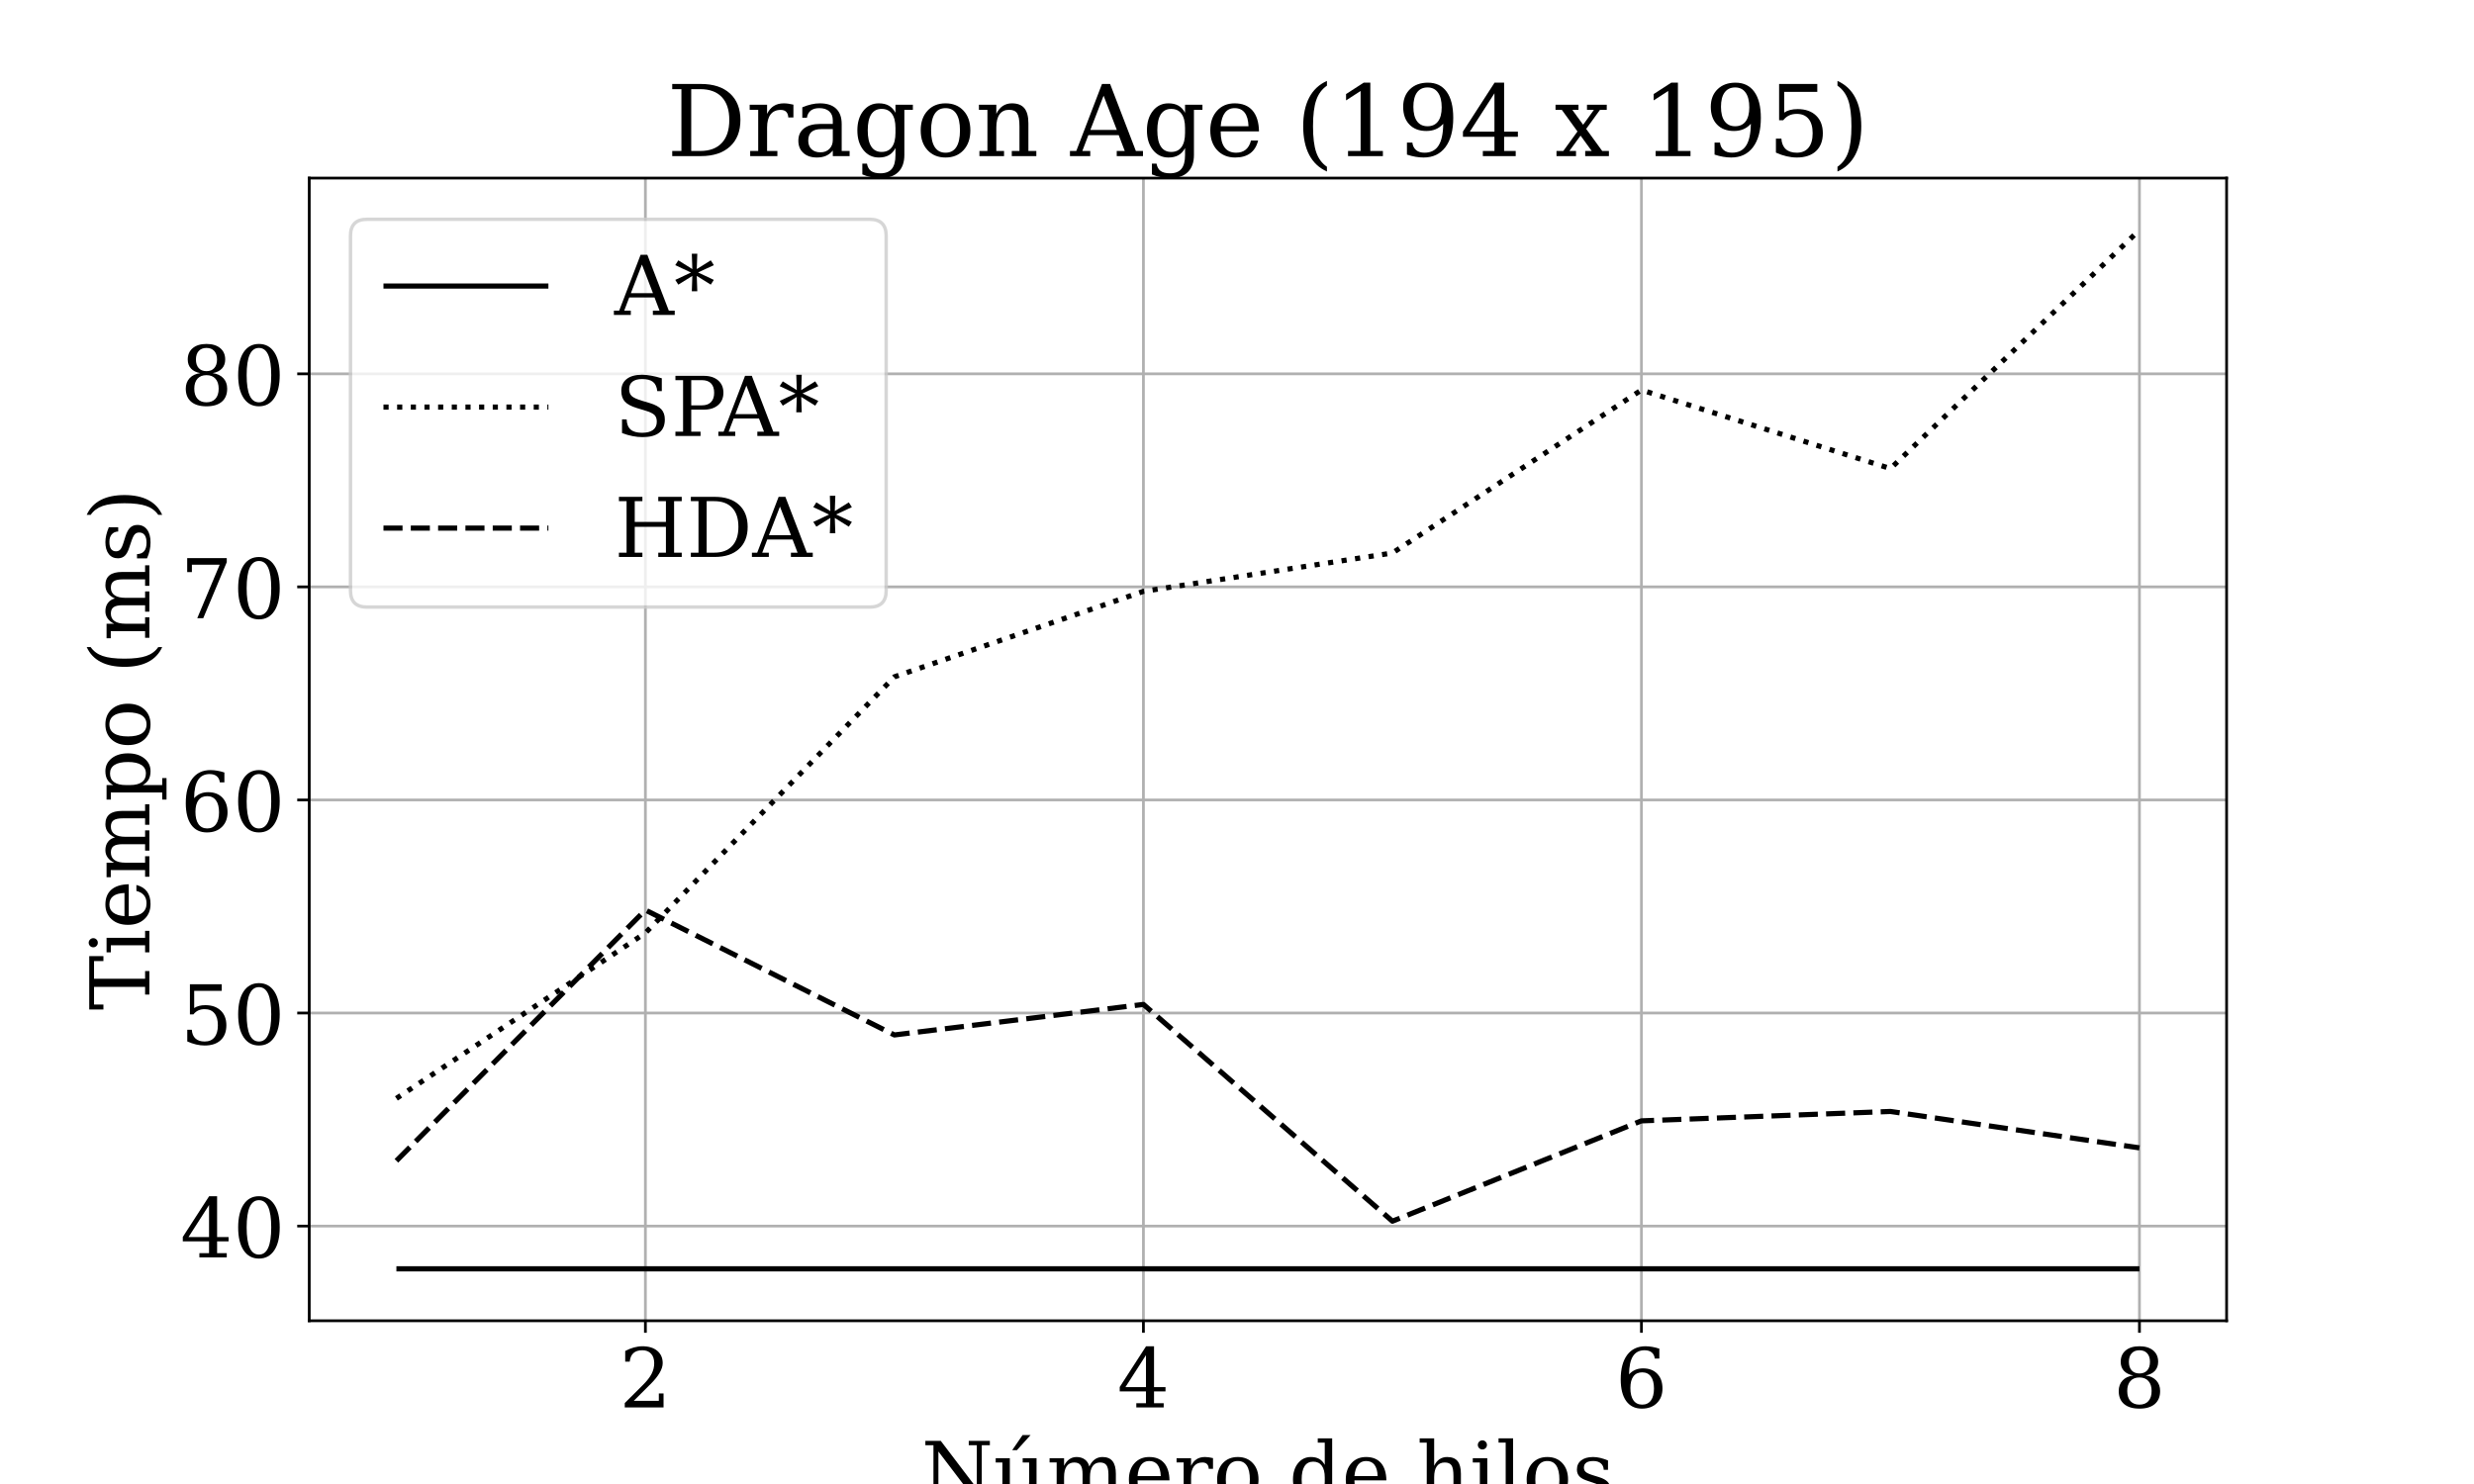
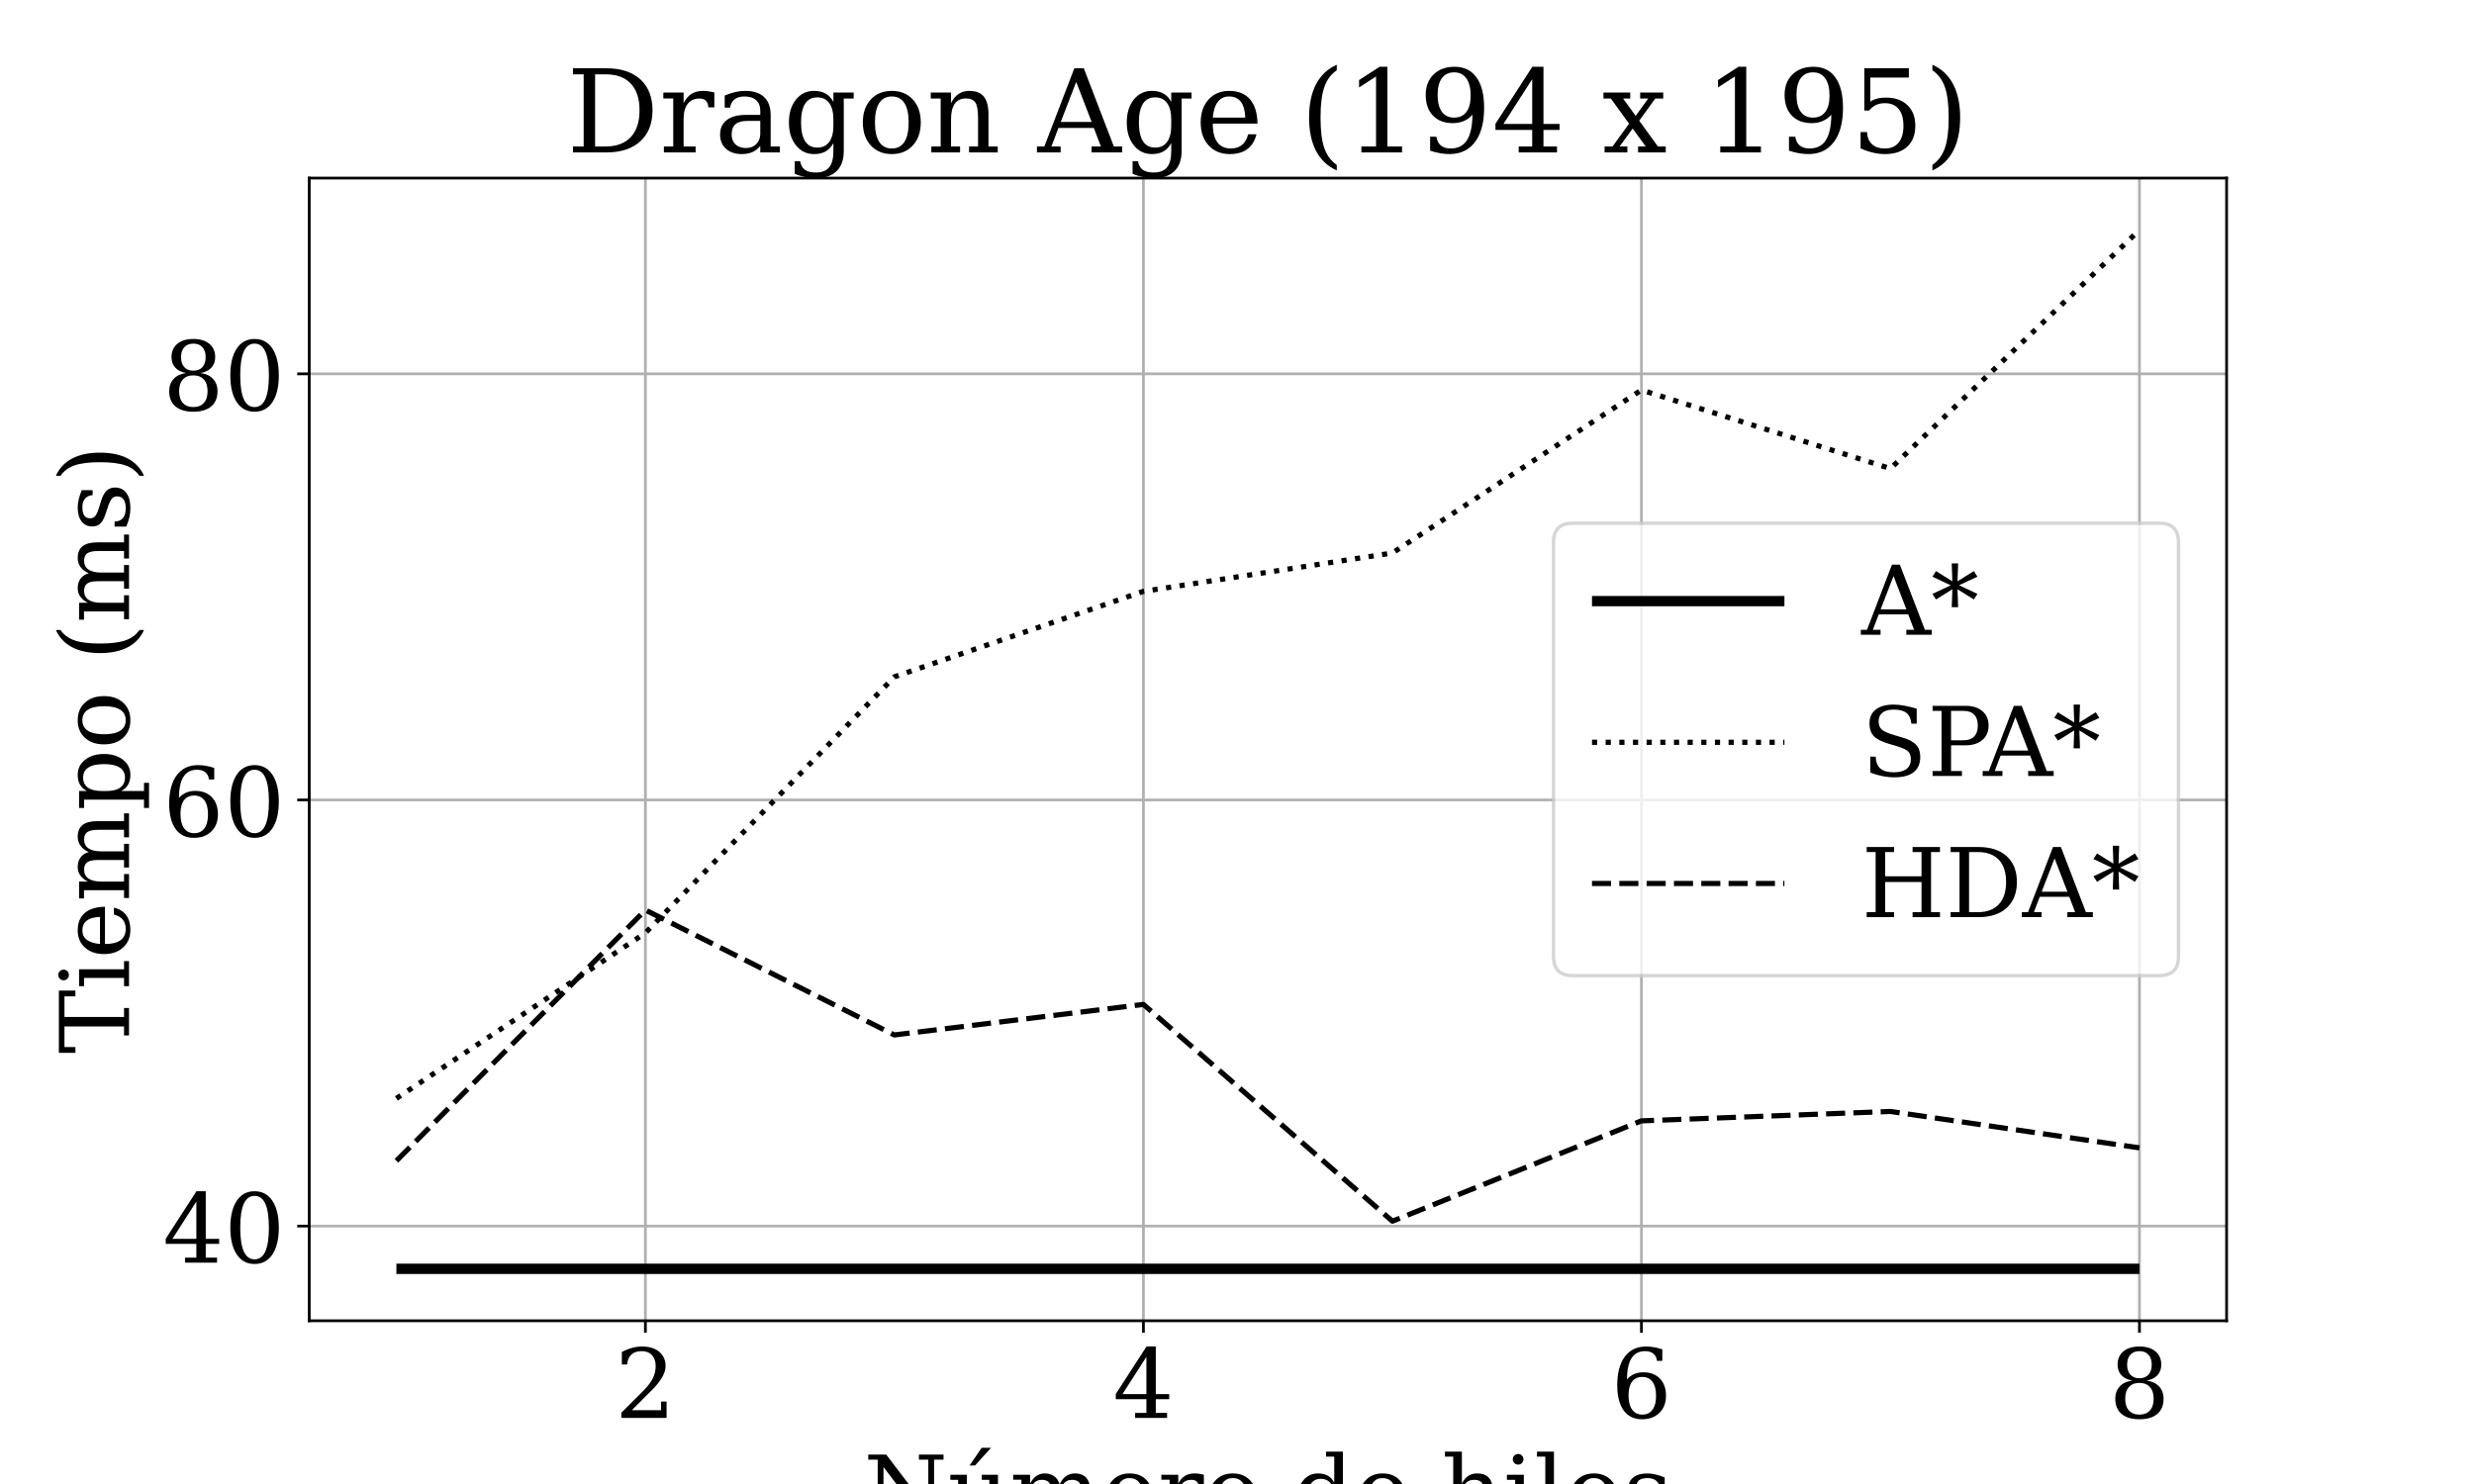
<svg xmlns="http://www.w3.org/2000/svg" xmlns:xlink="http://www.w3.org/1999/xlink" width="720pt" height="432pt" viewBox="0 0 720 432" version="1.1">
  <defs>
    <style type="text/css">*{stroke-linejoin: round; stroke-linecap: butt}</style>
  </defs>
  <g id="figure_1">
    <g id="patch_1">
      <path d="M 0 432  L 720 432  L 720 0  L 0 0  z " style="fill: #ffffff" />
    </g>
    <g id="axes_1">
      <g id="patch_2">
        <path d="M 90 384.48  L 648 384.48  L 648 51.84  L 90 51.84  z " style="fill: #ffffff" />
      </g>
      <g id="matplotlib.axis_1">
        <g id="xtick_1">
          <g id="line2d_1">
-             <path d="M 187.831 384.48  L 187.831 51.84  " clip-path="url(#pcd4be882b5)" style="fill: none; stroke: #b0b0b0; stroke-width: 0.8; stroke-linecap: square" />
+             <path d="M 187.831 384.48  L 187.831 51.84  " clip-path="url(#p3e24e5c0d7)" style="fill: none; stroke: #b0b0b0; stroke-width: 0.8; stroke-linecap: square" />
          </g>
          <g id="line2d_2">
            <defs>
-               <path id="mc344850bc7" d="M 0 0  L 0 3.5  " style="stroke: #000000; stroke-width: 0.8" />
-             </defs>
-             <g>
-               <use xlink:href="#mc344850bc7" x="187.831" y="384.48" style="stroke: #000000; stroke-width: 0.8" />
+               <path id="m020f2314e7" d="M 0 0  L 0 3.5  " style="stroke: #000000; stroke-width: 0.8" />
+             </defs>
+             <g>
+               <use xlink:href="#m020f2314e7" x="187.831" y="384.48" style="stroke: #000000; stroke-width: 0.8" />
            </g>
          </g>
          <g id="text_1">
-             <g transform="translate(180.1962 409.7163) scale(0.24 -0.24)">
+             <g transform="translate(178.9237 412.7556) scale(0.28 -0.28)">
              <defs>
                <path id="DejaVuSerif-32" d="M 819 3553  L 469 3553  L 469 4384  Q 803 4563 1142 4656  Q 1481 4750 1806 4750  Q 2534 4750 2956 4397  Q 3378 4044 3378 3438  Q 3378 2753 2422 1800  Q 2347 1728 2309 1691  L 1131 513  L 3078 513  L 3078 1088  L 3444 1088  L 3444 0  L 434 0  L 434 341  L 1850 1753  Q 2319 2222 2519 2614  Q 2719 3006 2719 3438  Q 2719 3909 2473 4175  Q 2228 4441 1797 4441  Q 1350 4441 1106 4219  Q 863 3997 819 3553  z " transform="scale(0.015625)" />
              </defs>
              <use xlink:href="#DejaVuSerif-32" />
            </g>
          </g>
        </g>
        <g id="xtick_2">
          <g id="line2d_3">
-             <path d="M 332.766 384.48  L 332.766 51.84  " clip-path="url(#pcd4be882b5)" style="fill: none; stroke: #b0b0b0; stroke-width: 0.8; stroke-linecap: square" />
+             <path d="M 332.766 384.48  L 332.766 51.84  " clip-path="url(#p3e24e5c0d7)" style="fill: none; stroke: #b0b0b0; stroke-width: 0.8; stroke-linecap: square" />
          </g>
          <g id="line2d_4">
            <g>
-               <use xlink:href="#mc344850bc7" x="332.766" y="384.48" style="stroke: #000000; stroke-width: 0.8" />
+               <use xlink:href="#m020f2314e7" x="332.766" y="384.48" style="stroke: #000000; stroke-width: 0.8" />
            </g>
          </g>
          <g id="text_2">
-             <g transform="translate(325.1312 409.7163) scale(0.24 -0.24)">
+             <g transform="translate(323.8587 412.7556) scale(0.28 -0.28)">
              <defs>
                <path id="DejaVuSerif-34" d="M 2234 1581  L 2234 4063  L 641 1581  L 2234 1581  z M 3609 0  L 1484 0  L 1484 331  L 2234 331  L 2234 1247  L 197 1247  L 197 1588  L 2241 4750  L 2859 4750  L 2859 1581  L 3750 1581  L 3750 1247  L 2859 1247  L 2859 331  L 3609 331  L 3609 0  z " transform="scale(0.015625)" />
              </defs>
              <use xlink:href="#DejaVuSerif-34" />
            </g>
          </g>
        </g>
        <g id="xtick_3">
          <g id="line2d_5">
-             <path d="M 477.701 384.48  L 477.701 51.84  " clip-path="url(#pcd4be882b5)" style="fill: none; stroke: #b0b0b0; stroke-width: 0.8; stroke-linecap: square" />
+             <path d="M 477.701 384.48  L 477.701 51.84  " clip-path="url(#p3e24e5c0d7)" style="fill: none; stroke: #b0b0b0; stroke-width: 0.8; stroke-linecap: square" />
          </g>
          <g id="line2d_6">
            <g>
-               <use xlink:href="#mc344850bc7" x="477.701" y="384.48" style="stroke: #000000; stroke-width: 0.8" />
+               <use xlink:href="#m020f2314e7" x="477.701" y="384.48" style="stroke: #000000; stroke-width: 0.8" />
            </g>
          </g>
          <g id="text_3">
-             <g transform="translate(470.0663 409.7163) scale(0.24 -0.24)">
+             <g transform="translate(468.7938 412.7556) scale(0.28 -0.28)">
              <defs>
                <path id="DejaVuSerif-36" d="M 2094 219  Q 2534 219 2771 542  Q 3009 866 3009 1472  Q 3009 2078 2771 2401  Q 2534 2725 2094 2725  Q 1647 2725 1412 2412  Q 1178 2100 1178 1509  Q 1178 888 1415 553  Q 1653 219 2094 219  z M 1075 2569  Q 1288 2803 1556 2918  Q 1825 3034 2163 3034  Q 2859 3034 3264 2615  Q 3669 2197 3669 1472  Q 3669 763 3233 336  Q 2797 -91 2069 -91  Q 1278 -91 853 498  Q 428 1088 428 2181  Q 428 3406 931 4078  Q 1434 4750 2350 4750  Q 2597 4750 2869 4703  Q 3141 4656 3425 4563  L 3425 3794  L 3072 3794  Q 3034 4109 2831 4275  Q 2628 4441 2284 4441  Q 1678 4441 1381 3981  Q 1084 3522 1075 2569  z " transform="scale(0.015625)" />
              </defs>
              <use xlink:href="#DejaVuSerif-36" />
            </g>
          </g>
        </g>
        <g id="xtick_4">
          <g id="line2d_7">
-             <path d="M 622.636 384.48  L 622.636 51.84  " clip-path="url(#pcd4be882b5)" style="fill: none; stroke: #b0b0b0; stroke-width: 0.8; stroke-linecap: square" />
+             <path d="M 622.636 384.48  L 622.636 51.84  " clip-path="url(#p3e24e5c0d7)" style="fill: none; stroke: #b0b0b0; stroke-width: 0.8; stroke-linecap: square" />
          </g>
          <g id="line2d_8">
            <g>
-               <use xlink:href="#mc344850bc7" x="622.636" y="384.48" style="stroke: #000000; stroke-width: 0.8" />
+               <use xlink:href="#m020f2314e7" x="622.636" y="384.48" style="stroke: #000000; stroke-width: 0.8" />
            </g>
          </g>
          <g id="text_4">
-             <g transform="translate(615.0014 409.7163) scale(0.24 -0.24)">
+             <g transform="translate(613.7289 412.7556) scale(0.28 -0.28)">
              <defs>
                <path id="DejaVuSerif-38" d="M 2981 1275  Q 2981 1775 2732 2051  Q 2484 2328 2034 2328  Q 1584 2328 1336 2051  Q 1088 1775 1088 1275  Q 1088 772 1336 495  Q 1584 219 2034 219  Q 2484 219 2732 495  Q 2981 772 2981 1275  z M 2853 3541  Q 2853 3966 2637 4203  Q 2422 4441 2034 4441  Q 1650 4441 1433 4203  Q 1216 3966 1216 3541  Q 1216 3113 1433 2875  Q 1650 2638 2034 2638  Q 2422 2638 2637 2875  Q 2853 3113 2853 3541  z M 2516 2484  Q 3047 2413 3344 2092  Q 3641 1772 3641 1275  Q 3641 619 3225 264  Q 2809 -91 2034 -91  Q 1263 -91 845 264  Q 428 619 428 1275  Q 428 1772 725 2092  Q 1022 2413 1556 2484  Q 1084 2569 832 2842  Q 581 3116 581 3541  Q 581 4103 968 4426  Q 1356 4750 2034 4750  Q 2713 4750 3100 4426  Q 3488 4103 3488 3541  Q 3488 3116 3236 2842  Q 2984 2569 2516 2484  z " transform="scale(0.015625)" />
              </defs>
              <use xlink:href="#DejaVuSerif-38" />
            </g>
          </g>
        </g>
        <g id="text_5">
-           <g transform="translate(268.1306 436.9438) scale(0.24 -0.24)">
+           <g transform="translate(251.3191 443.8544) scale(0.28 -0.28)">
            <defs>
              <path id="DejaVuSerif-4e" d="M 313 0  L 313 331  L 941 331  L 941 4331  L 313 4331  L 313 4666  L 1509 4666  L 4306 984  L 4306 4331  L 3681 4331  L 3681 4666  L 5319 4666  L 5319 4331  L 4691 4331  L 4691 -91  L 4313 -91  L 1325 3841  L 1325 331  L 1953 331  L 1953 0  L 313 0  z " transform="scale(0.015625)" />
              <path id="DejaVuSerif-fa" d="M 2266 3322  L 3341 3322  L 3341 331  L 3884 331  L 3884 0  L 2766 0  L 2766 588  Q 2606 256 2353 82  Q 2100 -91 1766 -91  Q 1213 -91 952 223  Q 691 538 691 1209  L 691 2988  L 172 2988  L 172 3322  L 1269 3322  L 1269 1388  Q 1269 781 1417 556  Q 1566 331 1947 331  Q 2347 331 2556 625  Q 2766 919 2766 1478  L 2766 2988  L 2266 2988  L 2266 3322  z M 2258 5119  L 2880 5119  L 1818 3944  L 1452 3944  L 2258 5119  z " transform="scale(0.015625)" />
              <path id="DejaVuSerif-6d" d="M 3316 2675  Q 3481 3041 3739 3227  Q 3997 3413 4341 3413  Q 4863 3413 5119 3089  Q 5375 2766 5375 2113  L 5375 331  L 5894 331  L 5894 0  L 4300 0  L 4300 331  L 4800 331  L 4800 2047  Q 4800 2556 4650 2772  Q 4500 2988 4153 2988  Q 3769 2988 3567 2697  Q 3366 2406 3366 1850  L 3366 331  L 3866 331  L 3866 0  L 2291 0  L 2291 331  L 2791 331  L 2791 2069  Q 2791 2566 2641 2777  Q 2491 2988 2144 2988  Q 1759 2988 1557 2697  Q 1356 2406 1356 1850  L 1356 331  L 1856 331  L 1856 0  L 263 0  L 263 331  L 781 331  L 781 2994  L 231 2994  L 231 3322  L 1356 3322  L 1356 2731  Q 1516 3063 1762 3238  Q 2009 3413 2322 3413  Q 2709 3413 2968 3220  Q 3228 3028 3316 2675  z " transform="scale(0.015625)" />
              <path id="DejaVuSerif-65" d="M 3469 1600  L 991 1600  L 991 1575  Q 991 903 1244 561  Q 1497 219 1991 219  Q 2369 219 2611 417  Q 2853 616 2950 1006  L 3413 1006  Q 3275 459 2904 184  Q 2534 -91 1931 -91  Q 1203 -91 761 389  Q 319 869 319 1663  Q 319 2450 753 2931  Q 1188 3413 1894 3413  Q 2647 3413 3050 2948  Q 3453 2484 3469 1600  z M 2791 1931  Q 2772 2513 2545 2808  Q 2319 3103 1894 3103  Q 1497 3103 1269 2806  Q 1041 2509 991 1931  L 2791 1931  z " transform="scale(0.015625)" />
              <path id="DejaVuSerif-72" d="M 3059 3328  L 3059 2497  L 2728 2497  Q 2713 2744 2591 2866  Q 2469 2988 2234 2988  Q 1809 2988 1582 2694  Q 1356 2400 1356 1850  L 1356 331  L 2022 331  L 2022 0  L 263 0  L 263 331  L 781 331  L 781 2994  L 231 2994  L 231 3322  L 1356 3322  L 1356 2731  Q 1525 3078 1790 3245  Q 2056 3413 2438 3413  Q 2578 3413 2733 3391  Q 2888 3369 3059 3328  z " transform="scale(0.015625)" />
              <path id="DejaVuSerif-6f" d="M 1925 219  Q 2388 219 2623 584  Q 2859 950 2859 1663  Q 2859 2375 2623 2739  Q 2388 3103 1925 3103  Q 1463 3103 1227 2739  Q 991 2375 991 1663  Q 991 950 1228 584  Q 1466 219 1925 219  z M 1925 -91  Q 1200 -91 759 389  Q 319 869 319 1663  Q 319 2456 758 2934  Q 1197 3413 1925 3413  Q 2653 3413 3092 2934  Q 3531 2456 3531 1663  Q 3531 869 3092 389  Q 2653 -91 1925 -91  z " transform="scale(0.015625)" />
              <path id="DejaVuSerif-20" transform="scale(0.015625)" />
              <path id="DejaVuSerif-64" d="M 3359 331  L 3909 331  L 3909 0  L 2784 0  L 2784 519  Q 2616 206 2355 57  Q 2094 -91 1709 -91  Q 1097 -91 708 395  Q 319 881 319 1663  Q 319 2444 706 2928  Q 1094 3413 1709 3413  Q 2094 3413 2355 3264  Q 2616 3116 2784 2803  L 2784 4531  L 2241 4531  L 2241 4863  L 3359 4863  L 3359 331  z M 2784 1497  L 2784 1825  Q 2784 2422 2554 2737  Q 2325 3053 1888 3053  Q 1444 3053 1217 2703  Q 991 2353 991 1663  Q 991 975 1217 622  Q 1444 269 1888 269  Q 2325 269 2554 583  Q 2784 897 2784 1497  z " transform="scale(0.015625)" />
              <path id="DejaVuSerif-68" d="M 263 0  L 263 331  L 781 331  L 781 4531  L 231 4531  L 231 4863  L 1356 4863  L 1356 2731  Q 1516 3069 1770 3241  Q 2025 3413 2363 3413  Q 2913 3413 3172 3097  Q 3431 2781 3431 2113  L 3431 331  L 3944 331  L 3944 0  L 2356 0  L 2356 331  L 2853 331  L 2853 1931  Q 2853 2541 2704 2764  Q 2556 2988 2175 2988  Q 1775 2988 1565 2697  Q 1356 2406 1356 1850  L 1356 331  L 1856 331  L 1856 0  L 263 0  z " transform="scale(0.015625)" />
              <path id="DejaVuSerif-69" d="M 622 4353  Q 622 4497 726 4603  Q 831 4709 978 4709  Q 1122 4709 1226 4603  Q 1331 4497 1331 4353  Q 1331 4206 1228 4103  Q 1125 4000 978 4000  Q 831 4000 726 4103  Q 622 4206 622 4353  z M 1356 331  L 1900 331  L 1900 0  L 231 0  L 231 331  L 781 331  L 781 2988  L 231 2988  L 231 3322  L 1356 3322  L 1356 331  z " transform="scale(0.015625)" />
              <path id="DejaVuSerif-6c" d="M 1313 331  L 1856 331  L 1856 0  L 184 0  L 184 331  L 738 331  L 738 4531  L 184 4531  L 184 4863  L 1313 4863  L 1313 331  z " transform="scale(0.015625)" />
              <path id="DejaVuSerif-73" d="M 359 184  L 359 959  L 691 959  Q 703 588 923 403  Q 1144 219 1575 219  Q 1963 219 2166 364  Q 2369 509 2369 788  Q 2369 1006 2220 1140  Q 2072 1275 1594 1428  L 1178 1569  Q 750 1706 558 1912  Q 366 2119 366 2438  Q 366 2894 700 3153  Q 1034 3413 1625 3413  Q 1888 3413 2178 3344  Q 2469 3275 2778 3144  L 2778 2419  L 2447 2419  Q 2434 2741 2221 2922  Q 2009 3103 1644 3103  Q 1281 3103 1095 2975  Q 909 2847 909 2591  Q 909 2381 1050 2254  Q 1191 2128 1613 1997  L 2069 1856  Q 2541 1709 2748 1489  Q 2956 1269 2956 922  Q 2956 450 2595 179  Q 2234 -91 1600 -91  Q 1278 -91 972 -22  Q 666 47 359 184  z " transform="scale(0.015625)" />
            </defs>
            <use xlink:href="#DejaVuSerif-4e" />
-             <use xlink:href="#DejaVuSerif-fa" transform="translate(87.5 0)" />
-             <use xlink:href="#DejaVuSerif-6d" transform="translate(151.9043 0)" />
-             <use xlink:href="#DejaVuSerif-65" transform="translate(246.7285 0)" />
-             <use xlink:href="#DejaVuSerif-72" transform="translate(305.9082 0)" />
-             <use xlink:href="#DejaVuSerif-6f" transform="translate(353.7109 0)" />
-             <use xlink:href="#DejaVuSerif-20" transform="translate(413.916 0)" />
-             <use xlink:href="#DejaVuSerif-64" transform="translate(445.7031 0)" />
-             <use xlink:href="#DejaVuSerif-65" transform="translate(509.7168 0)" />
-             <use xlink:href="#DejaVuSerif-20" transform="translate(568.8965 0)" />
-             <use xlink:href="#DejaVuSerif-68" transform="translate(600.6836 0)" />
-             <use xlink:href="#DejaVuSerif-69" transform="translate(665.0879 0)" />
-             <use xlink:href="#DejaVuSerif-6c" transform="translate(697.0703 0)" />
-             <use xlink:href="#DejaVuSerif-6f" transform="translate(729.0527 0)" />
-             <use xlink:href="#DejaVuSerif-73" transform="translate(789.2578 0)" />
+             <use xlink:href="#DejaVuSerif-fa" x="87.5" />
+             <use xlink:href="#DejaVuSerif-6d" x="151.904" />
+             <use xlink:href="#DejaVuSerif-65" x="246.729" />
+             <use xlink:href="#DejaVuSerif-72" x="305.908" />
+             <use xlink:href="#DejaVuSerif-6f" x="353.711" />
+             <use xlink:href="#DejaVuSerif-20" x="413.916" />
+             <use xlink:href="#DejaVuSerif-64" x="445.703" />
+             <use xlink:href="#DejaVuSerif-65" x="509.717" />
+             <use xlink:href="#DejaVuSerif-20" x="568.896" />
+             <use xlink:href="#DejaVuSerif-68" x="600.684" />
+             <use xlink:href="#DejaVuSerif-69" x="665.088" />
+             <use xlink:href="#DejaVuSerif-6c" x="697.07" />
+             <use xlink:href="#DejaVuSerif-6f" x="729.053" />
+             <use xlink:href="#DejaVuSerif-73" x="789.258" />
          </g>
        </g>
      </g>
      <g id="matplotlib.axis_2">
        <g id="ytick_1">
          <g id="line2d_9">
-             <path d="M 90 356.917  L 648 356.917  " clip-path="url(#pcd4be882b5)" style="fill: none; stroke: #b0b0b0; stroke-width: 0.8; stroke-linecap: square" />
+             <path d="M 90 356.917  L 648 356.917  " clip-path="url(#p3e24e5c0d7)" style="fill: none; stroke: #b0b0b0; stroke-width: 0.8; stroke-linecap: square" />
          </g>
          <g id="line2d_10">
            <defs>
-               <path id="m848e050bac" d="M 0 0  L -3.5 0  " style="stroke: #000000; stroke-width: 0.8" />
-             </defs>
-             <g>
-               <use xlink:href="#m848e050bac" x="90" y="356.917" style="stroke: #000000; stroke-width: 0.8" />
+               <path id="m170f119fc4" d="M 0 0  L -3.5 0  " style="stroke: #000000; stroke-width: 0.8" />
+             </defs>
+             <g>
+               <use xlink:href="#m170f119fc4" x="90" y="356.917" style="stroke: #000000; stroke-width: 0.8" />
            </g>
          </g>
          <g id="text_6">
-             <g transform="translate(52.46 366.0354) scale(0.24 -0.24)">
+             <g transform="translate(47.37 367.5551) scale(0.28 -0.28)">
              <defs>
                <path id="DejaVuSerif-30" d="M 2034 219  Q 2513 219 2750 744  Q 2988 1269 2988 2328  Q 2988 3391 2750 3916  Q 2513 4441 2034 4441  Q 1556 4441 1318 3916  Q 1081 3391 1081 2328  Q 1081 1269 1318 744  Q 1556 219 2034 219  z M 2034 -91  Q 1275 -91 848 546  Q 422 1184 422 2328  Q 422 3475 848 4112  Q 1275 4750 2034 4750  Q 2797 4750 3222 4112  Q 3647 3475 3647 2328  Q 3647 1184 3222 546  Q 2797 -91 2034 -91  z " transform="scale(0.015625)" />
              </defs>
              <use xlink:href="#DejaVuSerif-34" />
-               <use xlink:href="#DejaVuSerif-30" transform="translate(63.62305 0)" />
+               <use xlink:href="#DejaVuSerif-30" x="63.623" />
            </g>
          </g>
        </g>
        <g id="ytick_2">
          <g id="line2d_11">
-             <path d="M 90 294.893  L 648 294.893  " clip-path="url(#pcd4be882b5)" style="fill: none; stroke: #b0b0b0; stroke-width: 0.8; stroke-linecap: square" />
+             <path d="M 90 232.868  L 648 232.868  " clip-path="url(#p3e24e5c0d7)" style="fill: none; stroke: #b0b0b0; stroke-width: 0.8; stroke-linecap: square" />
          </g>
          <g id="line2d_12">
            <g>
-               <use xlink:href="#m848e050bac" x="90" y="294.893" style="stroke: #000000; stroke-width: 0.8" />
+               <use xlink:href="#m170f119fc4" x="90" y="232.868" style="stroke: #000000; stroke-width: 0.8" />
            </g>
          </g>
          <g id="text_7">
-             <g transform="translate(52.46 304.0108) scale(0.24 -0.24)">
-               <defs>
-                 <path id="DejaVuSerif-35" d="M 3219 4666  L 3219 4153  L 1081 4153  L 1081 2816  Q 1244 2928 1461 2984  Q 1678 3041 1947 3041  Q 2703 3041 3140 2622  Q 3578 2203 3578 1478  Q 3578 738 3136 323  Q 2694 -91 1894 -91  Q 1572 -91 1234 -12  Q 897 66 544 225  L 544 1131  L 897 1131  Q 925 688 1179 453  Q 1434 219 1894 219  Q 2388 219 2653 544  Q 2919 869 2919 1478  Q 2919 2084 2655 2407  Q 2391 2731 1894 2731  Q 1613 2731 1398 2631  Q 1184 2531 1019 2322  L 750 2322  L 750 4666  L 3219 4666  z " transform="scale(0.015625)" />
-               </defs>
-               <use xlink:href="#DejaVuSerif-35" />
-               <use xlink:href="#DejaVuSerif-30" transform="translate(63.62305 0)" />
+             <g transform="translate(47.37 243.506) scale(0.28 -0.28)">
+               <use xlink:href="#DejaVuSerif-36" />
+               <use xlink:href="#DejaVuSerif-30" x="63.623" />
            </g>
          </g>
        </g>
        <g id="ytick_3">
          <g id="line2d_13">
-             <path d="M 90 232.868  L 648 232.868  " clip-path="url(#pcd4be882b5)" style="fill: none; stroke: #b0b0b0; stroke-width: 0.8; stroke-linecap: square" />
+             <path d="M 90 108.819  L 648 108.819  " clip-path="url(#p3e24e5c0d7)" style="fill: none; stroke: #b0b0b0; stroke-width: 0.8; stroke-linecap: square" />
          </g>
          <g id="line2d_14">
            <g>
-               <use xlink:href="#m848e050bac" x="90" y="232.868" style="stroke: #000000; stroke-width: 0.8" />
+               <use xlink:href="#m170f119fc4" x="90" y="108.819" style="stroke: #000000; stroke-width: 0.8" />
            </g>
          </g>
          <g id="text_8">
-             <g transform="translate(52.46 241.9863) scale(0.24 -0.24)">
-               <use xlink:href="#DejaVuSerif-36" />
-               <use xlink:href="#DejaVuSerif-30" transform="translate(63.62305 0)" />
-             </g>
-           </g>
-         </g>
-         <g id="ytick_4">
-           <g id="line2d_15">
-             <path d="M 90 170.844  L 648 170.844  " clip-path="url(#pcd4be882b5)" style="fill: none; stroke: #b0b0b0; stroke-width: 0.8; stroke-linecap: square" />
-           </g>
-           <g id="line2d_16">
-             <g>
-               <use xlink:href="#m848e050bac" x="90" y="170.844" style="stroke: #000000; stroke-width: 0.8" />
-             </g>
-           </g>
-           <g id="text_9">
-             <g transform="translate(52.46 179.9618) scale(0.24 -0.24)">
-               <defs>
-                 <path id="DejaVuSerif-37" d="M 3609 4347  L 1784 0  L 1319 0  L 3059 4153  L 903 4153  L 903 3578  L 538 3578  L 538 4666  L 3609 4666  L 3609 4347  z " transform="scale(0.015625)" />
-               </defs>
-               <use xlink:href="#DejaVuSerif-37" />
-               <use xlink:href="#DejaVuSerif-30" transform="translate(63.62305 0)" />
-             </g>
-           </g>
-         </g>
-         <g id="ytick_5">
-           <g id="line2d_17">
-             <path d="M 90 108.819  L 648 108.819  " clip-path="url(#pcd4be882b5)" style="fill: none; stroke: #b0b0b0; stroke-width: 0.8; stroke-linecap: square" />
-           </g>
-           <g id="line2d_18">
-             <g>
-               <use xlink:href="#m848e050bac" x="90" y="108.819" style="stroke: #000000; stroke-width: 0.8" />
-             </g>
-           </g>
-           <g id="text_10">
-             <g transform="translate(52.46 117.9372) scale(0.24 -0.24)">
+             <g transform="translate(47.37 119.4569) scale(0.28 -0.28)">
              <use xlink:href="#DejaVuSerif-38" />
-               <use xlink:href="#DejaVuSerif-30" transform="translate(63.62305 0)" />
-             </g>
-           </g>
-         </g>
-         <g id="text_11">
-           <g transform="translate(43.46875 294.105) rotate(-90) scale(0.24 -0.24)">
+               <use xlink:href="#DejaVuSerif-30" x="63.623" />
+             </g>
+           </g>
+         </g>
+         <g id="text_9">
+           <g transform="translate(37.54688 306.7625) rotate(-90) scale(0.28 -0.28)">
            <defs>
              <path id="DejaVuSerif-54" d="M 1222 0  L 1222 331  L 1819 331  L 1819 4294  L 447 4294  L 447 3566  L 63 3566  L 63 4666  L 4206 4666  L 4206 3566  L 3822 3566  L 3822 4294  L 2450 4294  L 2450 331  L 3047 331  L 3047 0  L 1222 0  z " transform="scale(0.015625)" />
              <path id="DejaVuSerif-70" d="M 1313 1825  L 1313 1497  Q 1313 897 1542 583  Q 1772 269 2209 269  Q 2650 269 2876 622  Q 3103 975 3103 1663  Q 3103 2353 2876 2703  Q 2650 3053 2209 3053  Q 1772 3053 1542 2737  Q 1313 2422 1313 1825  z M 738 2988  L 184 2988  L 184 3322  L 1313 3322  L 1313 2803  Q 1481 3116 1742 3264  Q 2003 3413 2388 3413  Q 3000 3413 3387 2928  Q 3775 2444 3775 1663  Q 3775 881 3387 395  Q 3000 -91 2388 -91  Q 2003 -91 1742 57  Q 1481 206 1313 519  L 1313 -997  L 1856 -997  L 1856 -1331  L 184 -1331  L 184 -997  L 738 -997  L 738 2988  z " transform="scale(0.015625)" />
              <path id="DejaVuSerif-28" d="M 2041 -997  Q 1281 -656 893 83  Q 506 822 506 1931  Q 506 3044 893 3783  Q 1281 4522 2041 4863  L 2041 4556  Q 1559 4225 1350 3623  Q 1141 3022 1141 1931  Q 1141 844 1350 242  Q 1559 -359 2041 -691  L 2041 -997  z " transform="scale(0.015625)" />
              <path id="DejaVuSerif-29" d="M 453 -997  L 453 -691  Q 934 -359 1145 242  Q 1356 844 1356 1931  Q 1356 3022 1145 3623  Q 934 4225 453 4556  L 453 4863  Q 1216 4522 1603 3783  Q 1991 3044 1991 1931  Q 1991 822 1603 83  Q 1216 -656 453 -997  z " transform="scale(0.015625)" />
            </defs>
            <use xlink:href="#DejaVuSerif-54" />
-             <use xlink:href="#DejaVuSerif-69" transform="translate(66.69922 0)" />
-             <use xlink:href="#DejaVuSerif-65" transform="translate(98.68164 0)" />
-             <use xlink:href="#DejaVuSerif-6d" transform="translate(157.8613 0)" />
-             <use xlink:href="#DejaVuSerif-70" transform="translate(252.6855 0)" />
-             <use xlink:href="#DejaVuSerif-6f" transform="translate(316.6992 0)" />
-             <use xlink:href="#DejaVuSerif-20" transform="translate(376.9043 0)" />
-             <use xlink:href="#DejaVuSerif-28" transform="translate(408.6914 0)" />
-             <use xlink:href="#DejaVuSerif-6d" transform="translate(447.7051 0)" />
-             <use xlink:href="#DejaVuSerif-73" transform="translate(542.5293 0)" />
-             <use xlink:href="#DejaVuSerif-29" transform="translate(593.8477 0)" />
+             <use xlink:href="#DejaVuSerif-69" x="66.699" />
+             <use xlink:href="#DejaVuSerif-65" x="98.682" />
+             <use xlink:href="#DejaVuSerif-6d" x="157.861" />
+             <use xlink:href="#DejaVuSerif-70" x="252.686" />
+             <use xlink:href="#DejaVuSerif-6f" x="316.699" />
+             <use xlink:href="#DejaVuSerif-20" x="376.904" />
+             <use xlink:href="#DejaVuSerif-28" x="408.691" />
+             <use xlink:href="#DejaVuSerif-6d" x="447.705" />
+             <use xlink:href="#DejaVuSerif-73" x="542.529" />
+             <use xlink:href="#DejaVuSerif-29" x="593.848" />
          </g>
        </g>
      </g>
      <g id="LineCollection_1">
-         <path d="M 115.364 369.36  L 622.636 369.36  " clip-path="url(#pcd4be882b5)" style="fill: none; stroke: #000000; stroke-width: 1.5" />
-       </g>
-       <g id="line2d_19">
-         <path d="M 115.364 319.75  L 187.831 271.579  L 260.299 197.025  L 332.766 172.146  L 405.234 160.982  L 477.701 113.533  L 550.169 136.403  L 622.636 66.96  " clip-path="url(#pcd4be882b5)" style="fill: none; stroke-dasharray: 1.5,2.475; stroke-dashoffset: 0; stroke: #000000; stroke-width: 1.5" />
-       </g>
-       <g id="line2d_20">
-         <path d="M 115.364 337.919  L 187.831 264.92  L 260.299 301.279  L 332.766 292.392  L 405.234 355.494  L 477.701 326.286  L 550.169 323.55  L 622.636 334.145  " clip-path="url(#pcd4be882b5)" style="fill: none; stroke-dasharray: 5.55,2.4; stroke-dashoffset: 0; stroke: #000000; stroke-width: 1.5" />
+         <path d="M 115.364 369.36  L 622.636 369.36  " clip-path="url(#p3e24e5c0d7)" style="fill: none; stroke: #000000; stroke-width: 3" />
+       </g>
+       <g id="line2d_15">
+         <path d="M 115.364 319.75  L 187.831 271.579  L 260.299 197.025  L 332.766 172.146  L 405.234 160.982  L 477.701 113.533  L 550.169 136.403  L 622.636 66.96  " clip-path="url(#p3e24e5c0d7)" style="fill: none; stroke-dasharray: 1.5,2.475; stroke-dashoffset: 0; stroke: #000000; stroke-width: 1.5" />
+       </g>
+       <g id="line2d_16">
+         <path d="M 115.364 337.919  L 187.831 264.92  L 260.299 301.279  L 332.766 292.392  L 405.234 355.494  L 477.701 326.286  L 550.169 323.55  L 622.636 334.145  " clip-path="url(#p3e24e5c0d7)" style="fill: none; stroke-dasharray: 5.55,2.4; stroke-dashoffset: 0; stroke: #000000; stroke-width: 1.5" />
      </g>
      <g id="patch_3">
        <path d="M 90 384.48  L 90 51.84  " style="fill: none; stroke: #000000; stroke-width: 0.8; stroke-linejoin: miter; stroke-linecap: square" />
      </g>
      <g id="patch_4">
        <path d="M 648 384.48  L 648 51.84  " style="fill: none; stroke: #000000; stroke-width: 0.8; stroke-linejoin: miter; stroke-linecap: square" />
      </g>
      <g id="patch_5">
        <path d="M 90 384.48  L 648 384.48  " style="fill: none; stroke: #000000; stroke-width: 0.8; stroke-linejoin: miter; stroke-linecap: square" />
      </g>
      <g id="patch_6">
        <path d="M 90 51.84  L 648 51.84  " style="fill: none; stroke: #000000; stroke-width: 0.8; stroke-linejoin: miter; stroke-linecap: square" />
      </g>
-       <g id="text_12">
-         <g transform="translate(194.049 45.441) scale(0.288 -0.288)">
+       <g id="text_10">
+         <g transform="translate(164.8905 44.3745) scale(0.336 -0.336)">
          <defs>
            <path id="DejaVuSerif-44" d="M 1581 331  L 2163 331  Q 3072 331 3558 850  Q 4044 1369 4044 2338  Q 4044 3306 3559 3818  Q 3075 4331 2163 4331  L 1581 4331  L 1581 331  z M 353 0  L 353 331  L 947 331  L 947 4331  L 353 4331  L 353 4666  L 2209 4666  Q 3416 4666 4089 4050  Q 4763 3434 4763 2338  Q 4763 1238 4088 619  Q 3413 0 2209 0  L 353 0  z " transform="scale(0.015625)" />
            <path id="DejaVuSerif-61" d="M 2547 1044  L 2547 1747  L 1806 1747  Q 1378 1747 1168 1562  Q 959 1378 959 997  Q 959 650 1171 447  Q 1384 244 1747 244  Q 2106 244 2326 466  Q 2547 688 2547 1044  z M 3122 2075  L 3122 331  L 3634 331  L 3634 0  L 2547 0  L 2547 359  Q 2356 128 2106 18  Q 1856 -91 1522 -91  Q 969 -91 644 203  Q 319 497 319 997  Q 319 1513 691 1797  Q 1063 2081 1741 2081  L 2547 2081  L 2547 2309  Q 2547 2688 2317 2895  Q 2088 3103 1672 3103  Q 1328 3103 1125 2947  Q 922 2791 872 2484  L 575 2484  L 575 3156  Q 875 3284 1158 3348  Q 1441 3413 1709 3413  Q 2400 3413 2761 3070  Q 3122 2728 3122 2075  z " transform="scale(0.015625)" />
            <path id="DejaVuSerif-67" d="M 3359 2988  L 3359 72  Q 3359 -644 2965 -1033  Q 2572 -1422 1844 -1422  Q 1516 -1422 1216 -1362  Q 916 -1303 641 -1184  L 641 -488  L 941 -488  Q 997 -813 1206 -963  Q 1416 -1113 1806 -1113  Q 2313 -1113 2548 -827  Q 2784 -541 2784 72  L 2784 519  Q 2616 206 2355 57  Q 2094 -91 1709 -91  Q 1097 -91 708 395  Q 319 881 319 1663  Q 319 2444 706 2928  Q 1094 3413 1709 3413  Q 2094 3413 2355 3264  Q 2616 3116 2784 2803  L 2784 3322  L 3909 3322  L 3909 2988  L 3359 2988  z M 2784 1825  Q 2784 2422 2554 2737  Q 2325 3053 1888 3053  Q 1444 3053 1217 2703  Q 991 2353 991 1663  Q 991 975 1217 622  Q 1444 269 1888 269  Q 2325 269 2554 583  Q 2784 897 2784 1497  L 2784 1825  z " transform="scale(0.015625)" />
            <path id="DejaVuSerif-6e" d="M 263 0  L 263 331  L 781 331  L 781 2988  L 231 2988  L 231 3322  L 1356 3322  L 1356 2731  Q 1516 3069 1770 3241  Q 2025 3413 2363 3413  Q 2913 3413 3172 3097  Q 3431 2781 3431 2113  L 3431 331  L 3944 331  L 3944 0  L 2356 0  L 2356 331  L 2853 331  L 2853 1931  Q 2853 2541 2703 2767  Q 2553 2994 2175 2994  Q 1775 2994 1565 2701  Q 1356 2409 1356 1850  L 1356 331  L 1856 331  L 1856 0  L 263 0  z " transform="scale(0.015625)" />
            <path id="DejaVuSerif-41" d="M 1281 1691  L 2994 1691  L 2138 3909  L 1281 1691  z M -38 0  L -38 331  L 372 331  L 2034 4666  L 2559 4666  L 4225 331  L 4684 331  L 4684 0  L 2988 0  L 2988 331  L 3506 331  L 3116 1356  L 1153 1356  L 763 331  L 1275 331  L 1275 0  L -38 0  z " transform="scale(0.015625)" />
            <path id="DejaVuSerif-31" d="M 909 0  L 909 331  L 1722 331  L 1722 4213  L 781 3603  L 781 4013  L 1919 4750  L 2350 4750  L 2350 331  L 3163 331  L 3163 0  L 909 0  z " transform="scale(0.015625)" />
            <path id="DejaVuSerif-39" d="M 2994 2091  Q 2784 1856 2512 1740  Q 2241 1625 1900 1625  Q 1206 1625 804 2044  Q 403 2463 403 3188  Q 403 3897 839 4323  Q 1275 4750 2003 4750  Q 2794 4750 3217 4161  Q 3641 3572 3641 2478  Q 3641 1253 3137 581  Q 2634 -91 1722 -91  Q 1475 -91 1203 -44  Q 931 3 647 97  L 647 872  L 997 872  Q 1038 556 1241 387  Q 1444 219 1784 219  Q 2391 219 2687 676  Q 2984 1134 2994 2091  z M 1978 4441  Q 1534 4441 1298 4117  Q 1063 3794 1063 3188  Q 1063 2581 1298 2256  Q 1534 1931 1978 1931  Q 2422 1931 2658 2245  Q 2894 2559 2894 3150  Q 2894 3772 2656 4106  Q 2419 4441 1978 4441  z " transform="scale(0.015625)" />
            <path id="DejaVuSerif-78" d="M 1863 2028  L 2559 2988  L 2113 2988  L 2113 3322  L 3391 3322  L 3391 2988  L 2950 2988  L 2059 1759  L 3097 331  L 3531 331  L 3531 0  L 1997 0  L 1997 331  L 2419 331  L 1697 1325  L 972 331  L 1403 331  L 1403 0  L 141 0  L 141 331  L 581 331  L 1497 1594  L 488 2988  L 78 2988  L 78 3322  L 1563 3322  L 1563 2988  L 1166 2988  L 1863 2028  z " transform="scale(0.015625)" />
+             <path id="DejaVuSerif-35" d="M 3219 4666  L 3219 4153  L 1081 4153  L 1081 2816  Q 1244 2928 1461 2984  Q 1678 3041 1947 3041  Q 2703 3041 3140 2622  Q 3578 2203 3578 1478  Q 3578 738 3136 323  Q 2694 -91 1894 -91  Q 1572 -91 1234 -12  Q 897 66 544 225  L 544 1131  L 897 1131  Q 925 688 1179 453  Q 1434 219 1894 219  Q 2388 219 2653 544  Q 2919 869 2919 1478  Q 2919 2084 2655 2407  Q 2391 2731 1894 2731  Q 1613 2731 1398 2631  Q 1184 2531 1019 2322  L 750 2322  L 750 4666  L 3219 4666  z " transform="scale(0.015625)" />
          </defs>
          <use xlink:href="#DejaVuSerif-44" />
-           <use xlink:href="#DejaVuSerif-72" transform="translate(80.17578 0)" />
-           <use xlink:href="#DejaVuSerif-61" transform="translate(127.9785 0)" />
-           <use xlink:href="#DejaVuSerif-67" transform="translate(187.5977 0)" />
-           <use xlink:href="#DejaVuSerif-6f" transform="translate(251.6113 0)" />
-           <use xlink:href="#DejaVuSerif-6e" transform="translate(311.8164 0)" />
-           <use xlink:href="#DejaVuSerif-20" transform="translate(376.2207 0)" />
-           <use xlink:href="#DejaVuSerif-41" transform="translate(408.0078 0)" />
-           <use xlink:href="#DejaVuSerif-67" transform="translate(480.2246 0)" />
-           <use xlink:href="#DejaVuSerif-65" transform="translate(544.2383 0)" />
-           <use xlink:href="#DejaVuSerif-20" transform="translate(603.418 0)" />
-           <use xlink:href="#DejaVuSerif-28" transform="translate(635.2051 0)" />
-           <use xlink:href="#DejaVuSerif-31" transform="translate(674.2188 0)" />
-           <use xlink:href="#DejaVuSerif-39" transform="translate(737.8418 0)" />
-           <use xlink:href="#DejaVuSerif-34" transform="translate(801.4648 0)" />
-           <use xlink:href="#DejaVuSerif-20" transform="translate(865.0879 0)" />
-           <use xlink:href="#DejaVuSerif-78" transform="translate(896.875 0)" />
-           <use xlink:href="#DejaVuSerif-20" transform="translate(953.2715 0)" />
-           <use xlink:href="#DejaVuSerif-31" transform="translate(985.0586 0)" />
-           <use xlink:href="#DejaVuSerif-39" transform="translate(1048.682 0)" />
-           <use xlink:href="#DejaVuSerif-35" transform="translate(1112.305 0)" />
-           <use xlink:href="#DejaVuSerif-29" transform="translate(1175.928 0)" />
+           <use xlink:href="#DejaVuSerif-72" x="80.176" />
+           <use xlink:href="#DejaVuSerif-61" x="127.979" />
+           <use xlink:href="#DejaVuSerif-67" x="187.598" />
+           <use xlink:href="#DejaVuSerif-6f" x="251.611" />
+           <use xlink:href="#DejaVuSerif-6e" x="311.816" />
+           <use xlink:href="#DejaVuSerif-20" x="376.221" />
+           <use xlink:href="#DejaVuSerif-41" x="408.008" />
+           <use xlink:href="#DejaVuSerif-67" x="480.225" />
+           <use xlink:href="#DejaVuSerif-65" x="544.238" />
+           <use xlink:href="#DejaVuSerif-20" x="603.418" />
+           <use xlink:href="#DejaVuSerif-28" x="635.205" />
+           <use xlink:href="#DejaVuSerif-31" x="674.219" />
+           <use xlink:href="#DejaVuSerif-39" x="737.842" />
+           <use xlink:href="#DejaVuSerif-34" x="801.465" />
+           <use xlink:href="#DejaVuSerif-20" x="865.088" />
+           <use xlink:href="#DejaVuSerif-78" x="896.875" />
+           <use xlink:href="#DejaVuSerif-20" x="953.271" />
+           <use xlink:href="#DejaVuSerif-31" x="985.059" />
+           <use xlink:href="#DejaVuSerif-39" x="1048.682" />
+           <use xlink:href="#DejaVuSerif-35" x="1112.305" />
+           <use xlink:href="#DejaVuSerif-29" x="1175.928" />
        </g>
      </g>
      <g id="legend_1">
        <g id="patch_7">
-           <path d="M 106.8 176.722  L 253.102 176.722  Q 257.902 176.722 257.902 171.923  L 257.902 68.64  Q 257.902 63.84 253.102 63.84  L 106.8 63.84  Q 102 63.84 102 68.64  L 102 171.923  Q 102 176.722 106.8 176.722  z " style="fill: #ffffff; opacity: 0.8; stroke: #cccccc; stroke-linejoin: miter" />
-         </g>
-         <g id="line2d_21">
-           <path d="M 111.6 83.276  L 159.6 83.276  " style="fill: none; stroke: #000000; stroke-width: 1.5" />
-         </g>
-         <g id="text_13">
-           <g transform="translate(178.8 91.67625) scale(0.24 -0.24)">
+           <path d="M 457.714 284.008  L 628.4 284.008  Q 634 284.008 634 278.408  L 634 157.912  Q 634 152.312 628.4 152.312  L 457.714 152.312  Q 452.114 152.312 452.114 157.912  L 452.114 278.408  Q 452.114 284.008 457.714 284.008  z " style="fill: #ffffff; opacity: 0.8; stroke: #cccccc; stroke-linejoin: miter" />
+         </g>
+         <g id="line2d_17">
+           <path d="M 463.314 174.988  L 519.314 174.988  " style="fill: none; stroke: #000000; stroke-width: 3" />
+         </g>
+         <g id="text_11">
+           <g transform="translate(541.7138 184.7875) scale(0.28 -0.28)">
            <defs>
              <path id="DejaVuSerif-2a" d="M 3097 3866  L 1875 3297  L 3097 2719  L 2859 2350  L 1772 3028  L 1813 1838  L 1388 1838  L 1428 3028  L 341 2350  L 103 2719  L 1325 3291  L 103 3866  L 341 4238  L 1428 3559  L 1388 4750  L 1813 4750  L 1772 3559  L 2859 4238  L 3097 3866  z " transform="scale(0.015625)" />
            </defs>
            <use xlink:href="#DejaVuSerif-41" />
-             <use xlink:href="#DejaVuSerif-2a" transform="translate(72.2168 0)" />
-           </g>
-         </g>
-         <g id="line2d_22">
-           <path d="M 111.6 118.504  L 135.6 118.504  L 159.6 118.504  " style="fill: none; stroke-dasharray: 1.5,2.475; stroke-dashoffset: 0; stroke: #000000; stroke-width: 1.5" />
-         </g>
-         <g id="text_14">
-           <g transform="translate(178.8 126.9038) scale(0.24 -0.24)">
+             <use xlink:href="#DejaVuSerif-2a" x="72.217" />
+           </g>
+         </g>
+         <g id="line2d_18">
+           <path d="M 463.314 216.086  L 491.314 216.086  L 519.314 216.086  " style="fill: none; stroke-dasharray: 1.5,2.475; stroke-dashoffset: 0; stroke: #000000; stroke-width: 1.5" />
+         </g>
+         <g id="text_12">
+           <g transform="translate(541.7138 225.8862) scale(0.28 -0.28)">
            <defs>
              <path id="DejaVuSerif-53" d="M 594 225  L 594 1288  L 953 1284  Q 969 753 1261 498  Q 1553 244 2150 244  Q 2706 244 2998 464  Q 3291 684 3291 1106  Q 3291 1444 3114 1625  Q 2938 1806 2369 1978  L 1753 2163  Q 1084 2366 811 2669  Q 538 2972 538 3500  Q 538 4094 959 4422  Q 1381 4750 2144 4750  Q 2469 4750 2856 4679  Q 3244 4609 3681 4475  L 3681 3481  L 3328 3481  Q 3275 3975 2998 4195  Q 2722 4416 2156 4416  Q 1663 4416 1405 4214  Q 1147 4013 1147 3628  Q 1147 3294 1340 3103  Q 1534 2913 2163 2725  L 2741 2553  Q 3375 2363 3645 2067  Q 3916 1772 3916 1275  Q 3916 597 3481 253  Q 3047 -91 2188 -91  Q 1803 -91 1404 -12  Q 1006 66 594 225  z " transform="scale(0.015625)" />
              <path id="DejaVuSerif-50" d="M 1581 2375  L 2406 2375  Q 2872 2375 3115 2626  Q 3359 2878 3359 3353  Q 3359 3831 3115 4081  Q 2872 4331 2406 4331  L 1581 4331  L 1581 2375  z M 353 0  L 353 331  L 947 331  L 947 4331  L 353 4331  L 353 4666  L 2559 4666  Q 3259 4666 3668 4311  Q 4078 3956 4078 3353  Q 4078 2753 3668 2397  Q 3259 2041 2559 2041  L 1581 2041  L 1581 331  L 2303 331  L 2303 0  L 353 0  z " transform="scale(0.015625)" />
            </defs>
            <use xlink:href="#DejaVuSerif-53" />
-             <use xlink:href="#DejaVuSerif-50" transform="translate(68.50586 0)" />
-             <use xlink:href="#DejaVuSerif-41" transform="translate(126.666 0)" />
-             <use xlink:href="#DejaVuSerif-2a" transform="translate(198.8828 0)" />
-           </g>
-         </g>
-         <g id="line2d_23">
-           <path d="M 111.6 153.731  L 135.6 153.731  L 159.6 153.731  " style="fill: none; stroke-dasharray: 5.55,2.4; stroke-dashoffset: 0; stroke: #000000; stroke-width: 1.5" />
-         </g>
-         <g id="text_15">
-           <g transform="translate(178.8 162.1312) scale(0.24 -0.24)">
+             <use xlink:href="#DejaVuSerif-50" x="68.506" />
+             <use xlink:href="#DejaVuSerif-41" x="126.666" />
+             <use xlink:href="#DejaVuSerif-2a" x="198.883" />
+           </g>
+         </g>
+         <g id="line2d_19">
+           <path d="M 463.314 257.185  L 491.314 257.185  L 519.314 257.185  " style="fill: none; stroke-dasharray: 5.55,2.4; stroke-dashoffset: 0; stroke: #000000; stroke-width: 1.5" />
+         </g>
+         <g id="text_13">
+           <g transform="translate(541.7138 266.985) scale(0.28 -0.28)">
            <defs>
              <path id="DejaVuSerif-48" d="M 353 0  L 353 331  L 947 331  L 947 4331  L 353 4331  L 353 4666  L 2175 4666  L 2175 4331  L 1581 4331  L 1581 2719  L 4000 2719  L 4000 4331  L 3406 4331  L 3406 4666  L 5228 4666  L 5228 4331  L 4634 4331  L 4634 331  L 5228 331  L 5228 0  L 3406 0  L 3406 331  L 4000 331  L 4000 2338  L 1581 2338  L 1581 331  L 2175 331  L 2175 0  L 353 0  z " transform="scale(0.015625)" />
            </defs>
            <use xlink:href="#DejaVuSerif-48" />
-             <use xlink:href="#DejaVuSerif-44" transform="translate(87.20703 0)" />
-             <use xlink:href="#DejaVuSerif-41" transform="translate(167.3828 0)" />
-             <use xlink:href="#DejaVuSerif-2a" transform="translate(239.5996 0)" />
+             <use xlink:href="#DejaVuSerif-44" x="87.207" />
+             <use xlink:href="#DejaVuSerif-41" x="167.383" />
+             <use xlink:href="#DejaVuSerif-2a" x="239.6" />
          </g>
        </g>
      </g>
    </g>
  </g>
  <defs>
-     <clipPath id="pcd4be882b5">
+     <clipPath id="p3e24e5c0d7">
      <rect x="90" y="51.84" width="558" height="332.64" />
    </clipPath>
  </defs>
</svg>
